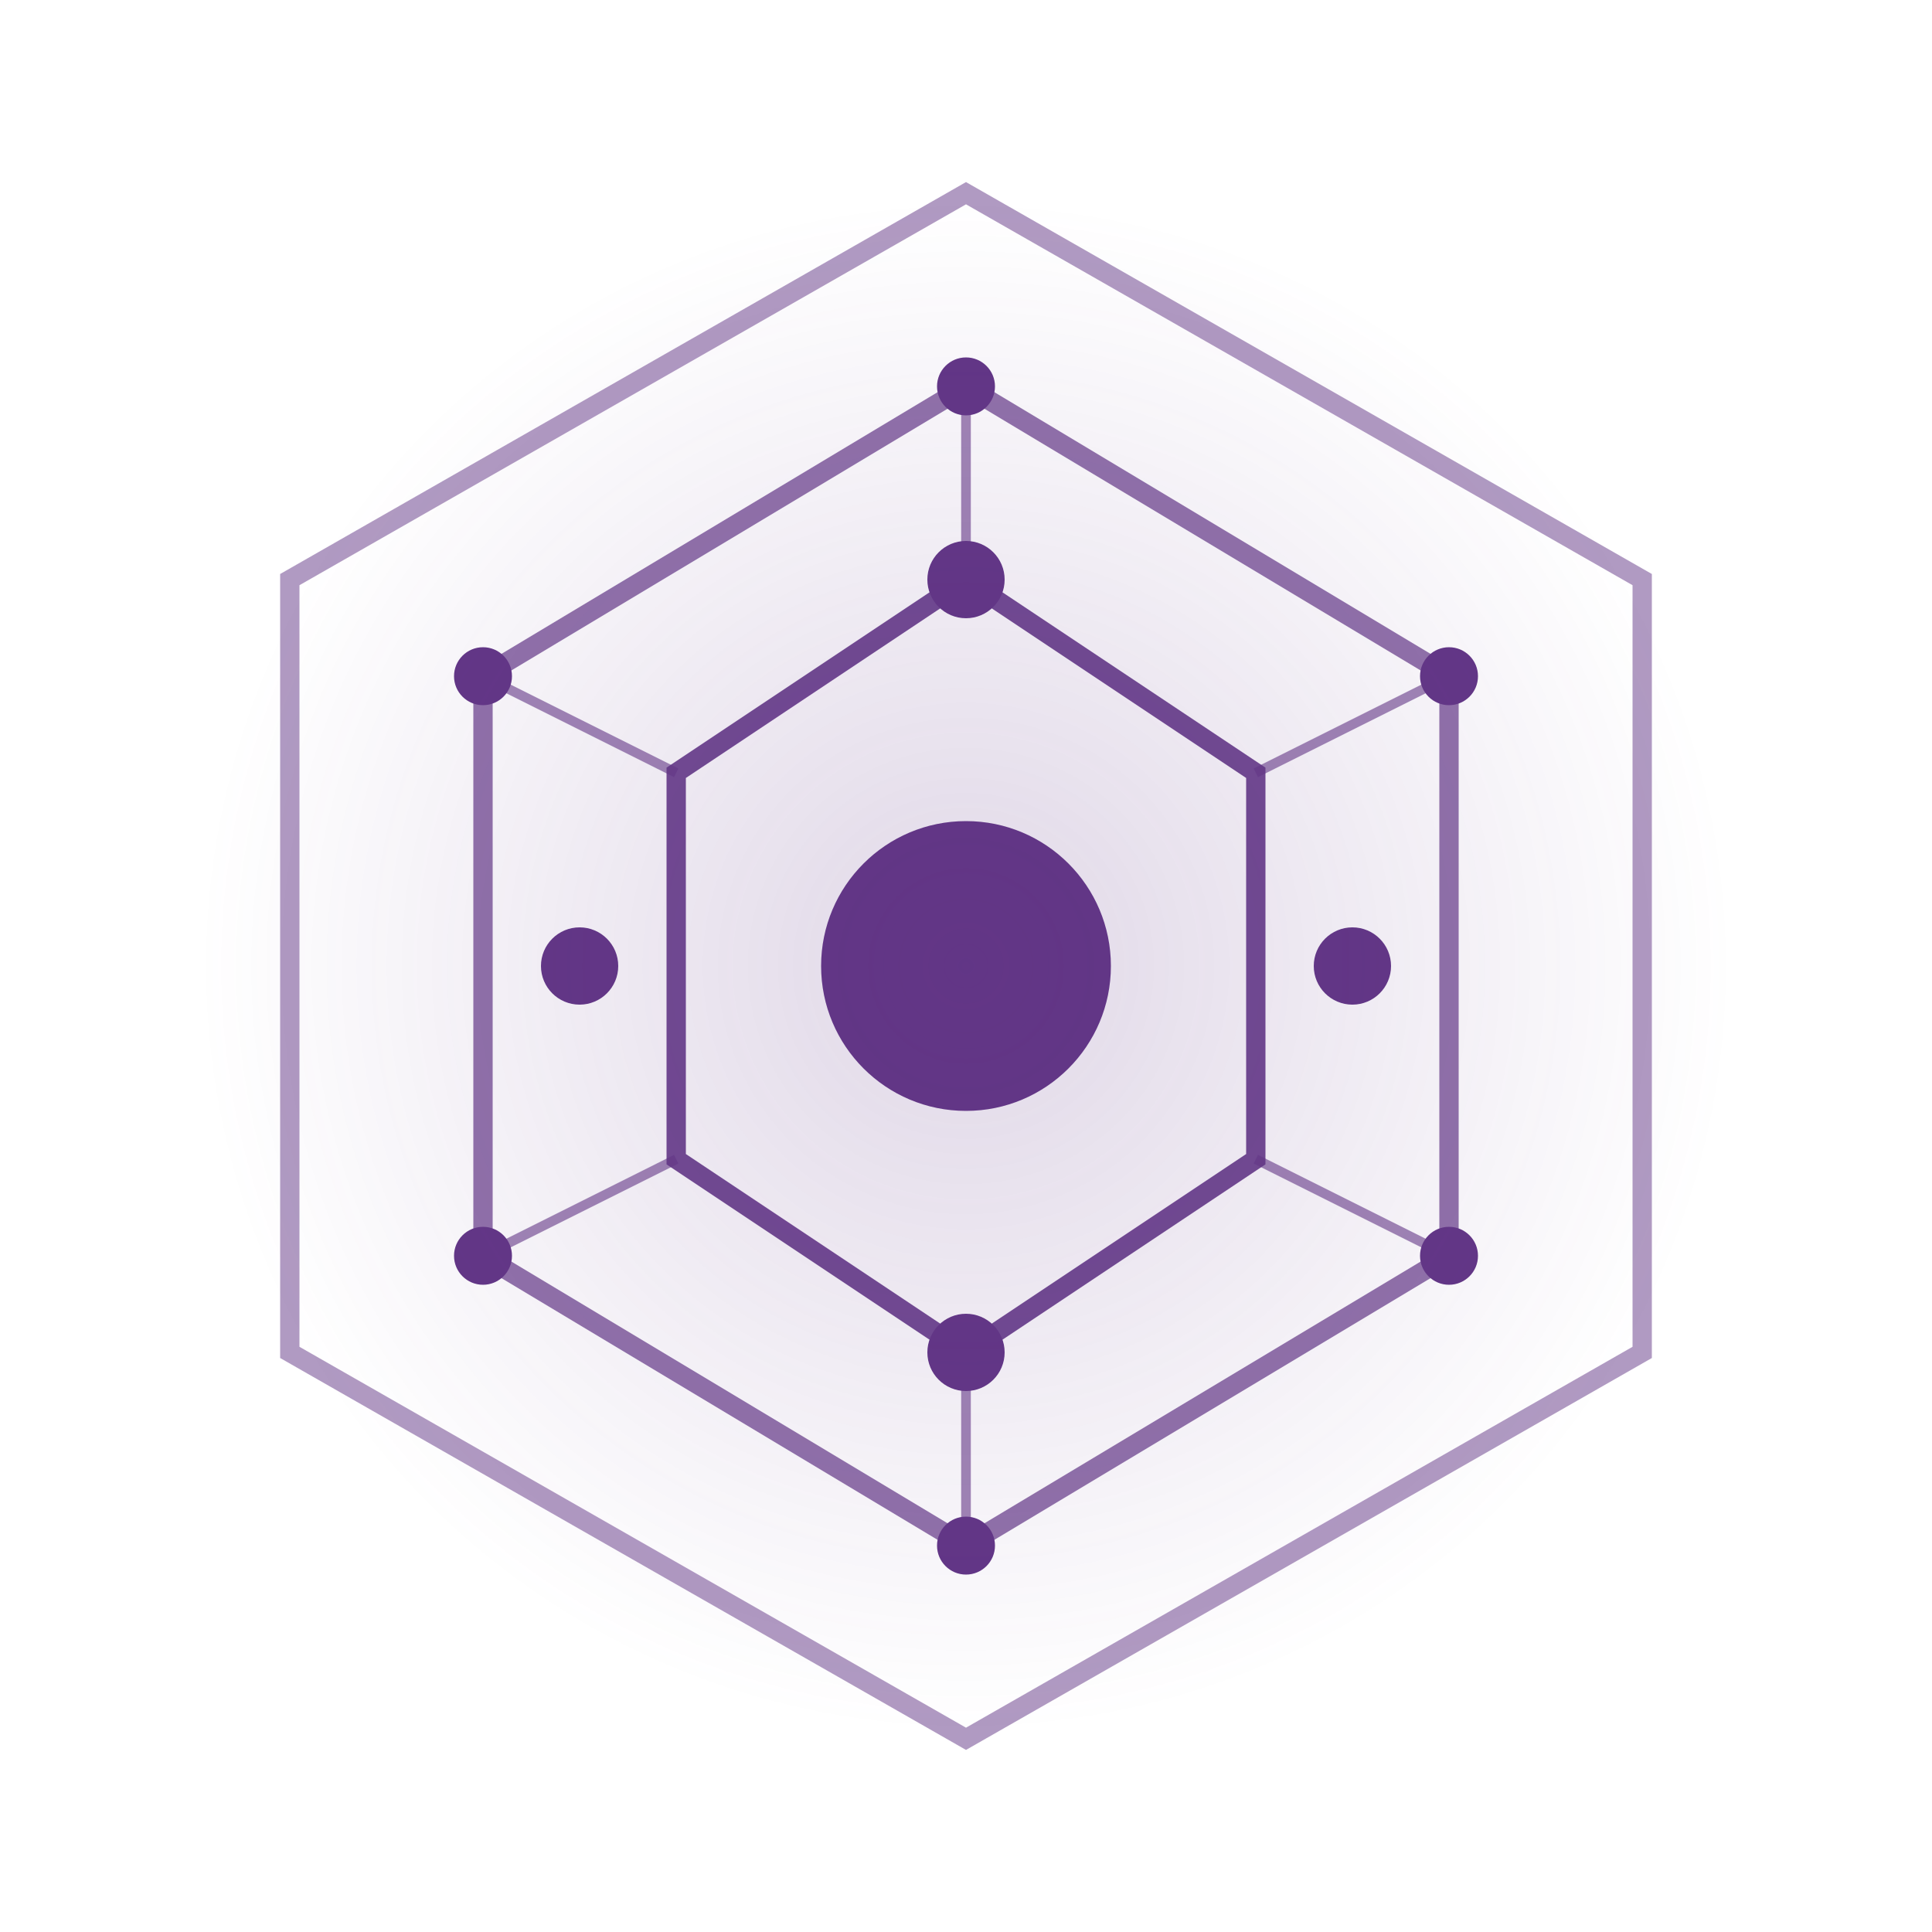
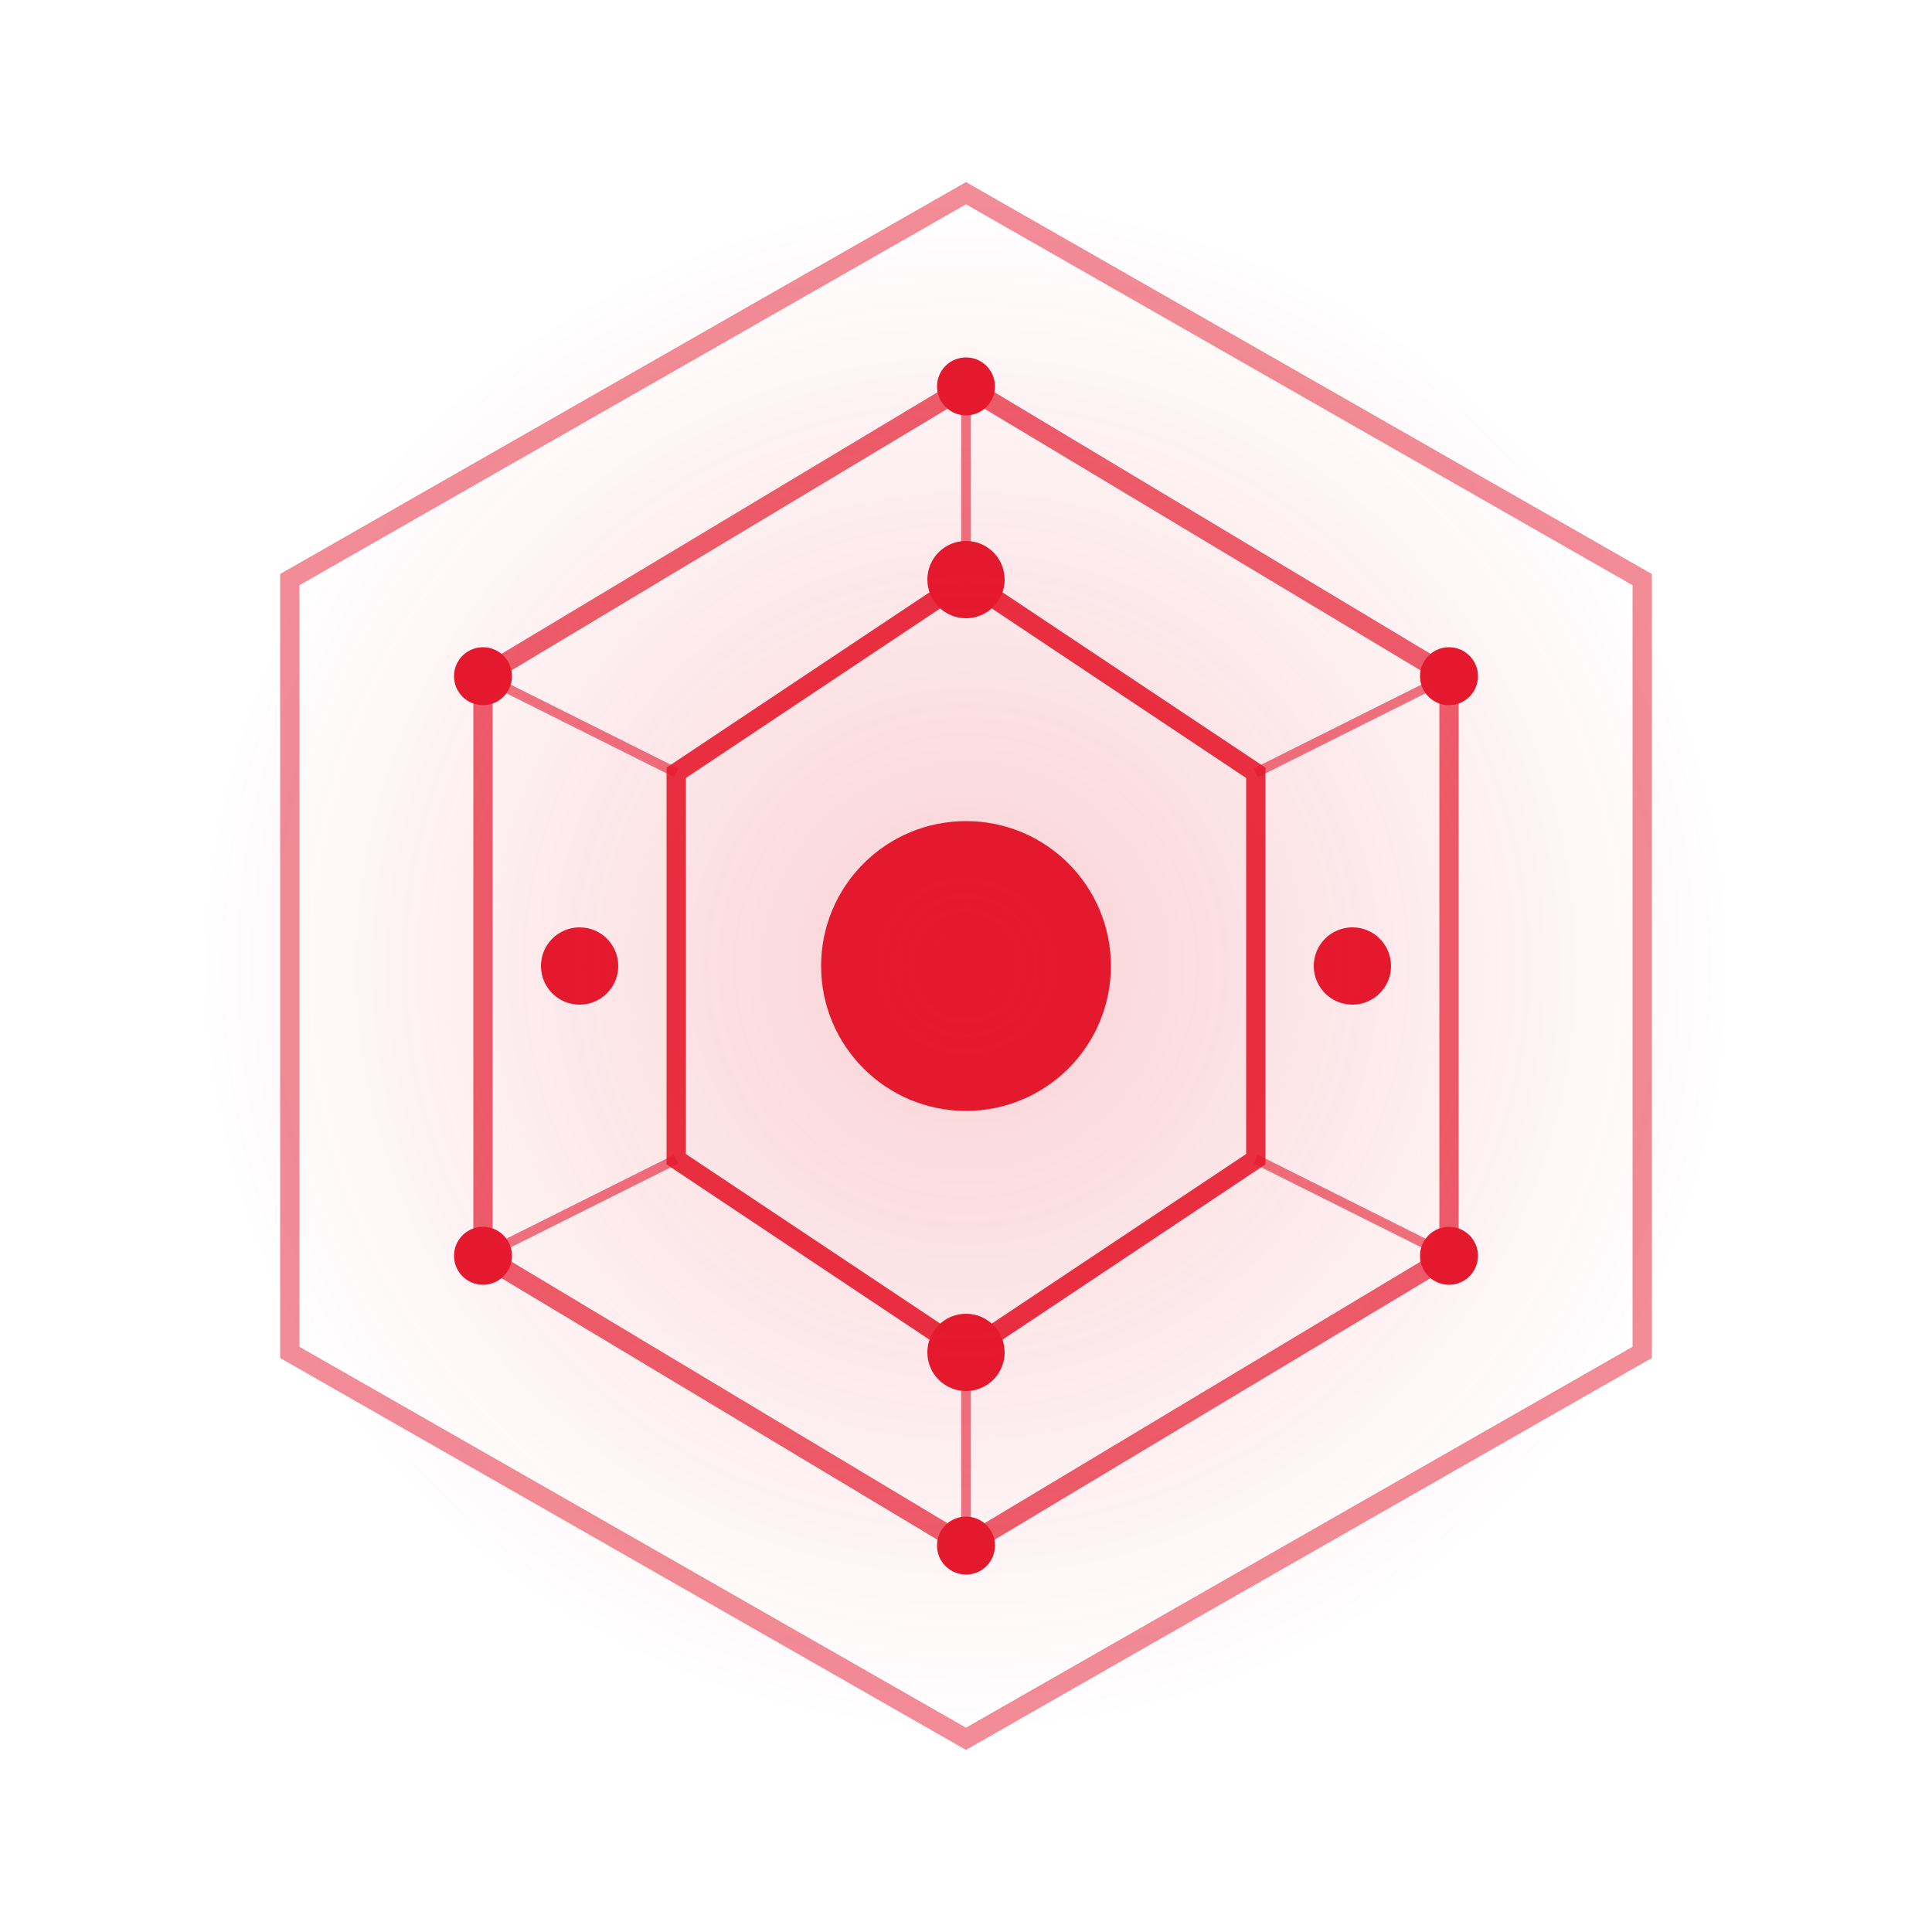
<svg xmlns="http://www.w3.org/2000/svg" width="200" height="200" viewBox="0 0 200 200" fill="none">
  <g>
-     <polygon points="100,20 170,60 170,140 100,180 30,140 30,60" stroke="#623686" stroke-width="2" fill="none" opacity="0.5">
+     <polygon points="100,20 170,60 170,140 100,180 30,140 30,60" stroke="#e5192e" stroke-width="2" fill="none" opacity="0.5">
      <animateTransform attributeName="transform" type="rotate" from="0 100 100" to="360 100 100" dur="10s" repeatCount="indefinite" />
    </polygon>
  </g>
  <g>
-     <polygon points="100,40 150,70 150,130 100,160 50,130 50,70" stroke="#623686" stroke-width="2" fill="none" opacity="0.7">
+     <polygon points="100,40 150,70 150,130 100,160 50,130 50,70" stroke="#e5192e" stroke-width="2" fill="none" opacity="0.7">
      <animateTransform attributeName="transform" type="rotate" from="0 100 100" to="-360 100 100" dur="8s" repeatCount="indefinite" />
    </polygon>
  </g>
  <g>
-     <polygon points="100,60 130,80 130,120 100,140 70,120 70,80" stroke="#623686" stroke-width="2" fill="none" opacity="0.9">
+     <polygon points="100,60 130,80 130,120 100,140 70,120 70,80" stroke="#e5192e" stroke-width="2" fill="none" opacity="0.9">
      <animateTransform attributeName="transform" type="rotate" from="0 100 100" to="360 100 100" dur="6s" repeatCount="indefinite" />
    </polygon>
  </g>
-   <circle cx="100" cy="100" r="15" fill="#623686">
+   <circle cx="100" cy="100" r="15" fill="#e5192e">
    <animate attributeName="r" values="15;20;15" dur="2s" repeatCount="indefinite" />
    <animate attributeName="opacity" values="1;0.8;1" dur="2s" repeatCount="indefinite" />
  </circle>
  <g>
-     <circle cx="100" cy="60" r="4" fill="#623686">
+     <circle cx="100" cy="60" r="4" fill="#e5192e">
      <animateTransform attributeName="transform" type="rotate" from="0 100 100" to="360 100 100" dur="3s" repeatCount="indefinite" />
    </circle>
-     <circle cx="140" cy="100" r="4" fill="#623686">
+     <circle cx="140" cy="100" r="4" fill="#e5192e">
      <animateTransform attributeName="transform" type="rotate" from="90 100 100" to="450 100 100" dur="3s" repeatCount="indefinite" />
    </circle>
-     <circle cx="100" cy="140" r="4" fill="#623686">
+     <circle cx="100" cy="140" r="4" fill="#e5192e">
      <animateTransform attributeName="transform" type="rotate" from="180 100 100" to="540 100 100" dur="3s" repeatCount="indefinite" />
    </circle>
-     <circle cx="60" cy="100" r="4" fill="#623686">
+     <circle cx="60" cy="100" r="4" fill="#e5192e">
      <animateTransform attributeName="transform" type="rotate" from="270 100 100" to="630 100 100" dur="3s" repeatCount="indefinite" />
    </circle>
  </g>
-   <g stroke="#623686" stroke-width="1" opacity="0.6">
+   <g stroke="#e5192e" stroke-width="1" opacity="0.6">
    <line x1="100" y1="40" x2="100" y2="60">
      <animate attributeName="opacity" values="0.6;1;0.6" dur="2s" repeatCount="indefinite" />
    </line>
    <line x1="150" y1="70" x2="130" y2="80">
      <animate attributeName="opacity" values="0.6;1;0.6" dur="2s" repeatCount="indefinite" begin="0.5s" />
    </line>
    <line x1="150" y1="130" x2="130" y2="120">
      <animate attributeName="opacity" values="0.6;1;0.6" dur="2s" repeatCount="indefinite" begin="1s" />
    </line>
    <line x1="100" y1="160" x2="100" y2="140">
      <animate attributeName="opacity" values="0.6;1;0.6" dur="2s" repeatCount="indefinite" begin="1.5s" />
    </line>
    <line x1="50" y1="130" x2="70" y2="120">
      <animate attributeName="opacity" values="0.6;1;0.6" dur="2s" repeatCount="indefinite" begin="0.5s" />
    </line>
    <line x1="50" y1="70" x2="70" y2="80">
      <animate attributeName="opacity" values="0.6;1;0.6" dur="2s" repeatCount="indefinite" begin="1s" />
    </line>
  </g>
-   <g fill="#623686">
+   <g fill="#e5192e">
    <circle cx="100" cy="40" r="3">
      <animate attributeName="r" values="3;5;3" dur="2s" repeatCount="indefinite" />
    </circle>
    <circle cx="150" cy="70" r="3">
      <animate attributeName="r" values="3;5;3" dur="2s" repeatCount="indefinite" begin="0.33s" />
    </circle>
    <circle cx="150" cy="130" r="3">
      <animate attributeName="r" values="3;5;3" dur="2s" repeatCount="indefinite" begin="0.66s" />
    </circle>
    <circle cx="100" cy="160" r="3">
      <animate attributeName="r" values="3;5;3" dur="2s" repeatCount="indefinite" begin="1s" />
    </circle>
    <circle cx="50" cy="130" r="3">
      <animate attributeName="r" values="3;5;3" dur="2s" repeatCount="indefinite" begin="1.33s" />
    </circle>
    <circle cx="50" cy="70" r="3">
      <animate attributeName="r" values="3;5;3" dur="2s" repeatCount="indefinite" begin="1.66s" />
    </circle>
  </g>
  <circle cx="100" cy="100" r="80" fill="url(#glow)" opacity="0.2">
    <animate attributeName="opacity" values="0.2;0.3;0.2" dur="4s" repeatCount="indefinite" />
  </circle>
  <defs>
    <radialGradient id="glow" cx="50%" cy="50%" r="50%" fx="50%" fy="50%">
-       <stop offset="0%" stop-color="#623686" stop-opacity="1" />
-       <stop offset="100%" stop-color="#623686" stop-opacity="0" />
+       <stop offset="0%" stop-color="#e5192e" stop-opacity="1" />
+       <stop offset="100%" stop-color="#e5192e" stop-opacity="0" />
    </radialGradient>
  </defs>
</svg>
